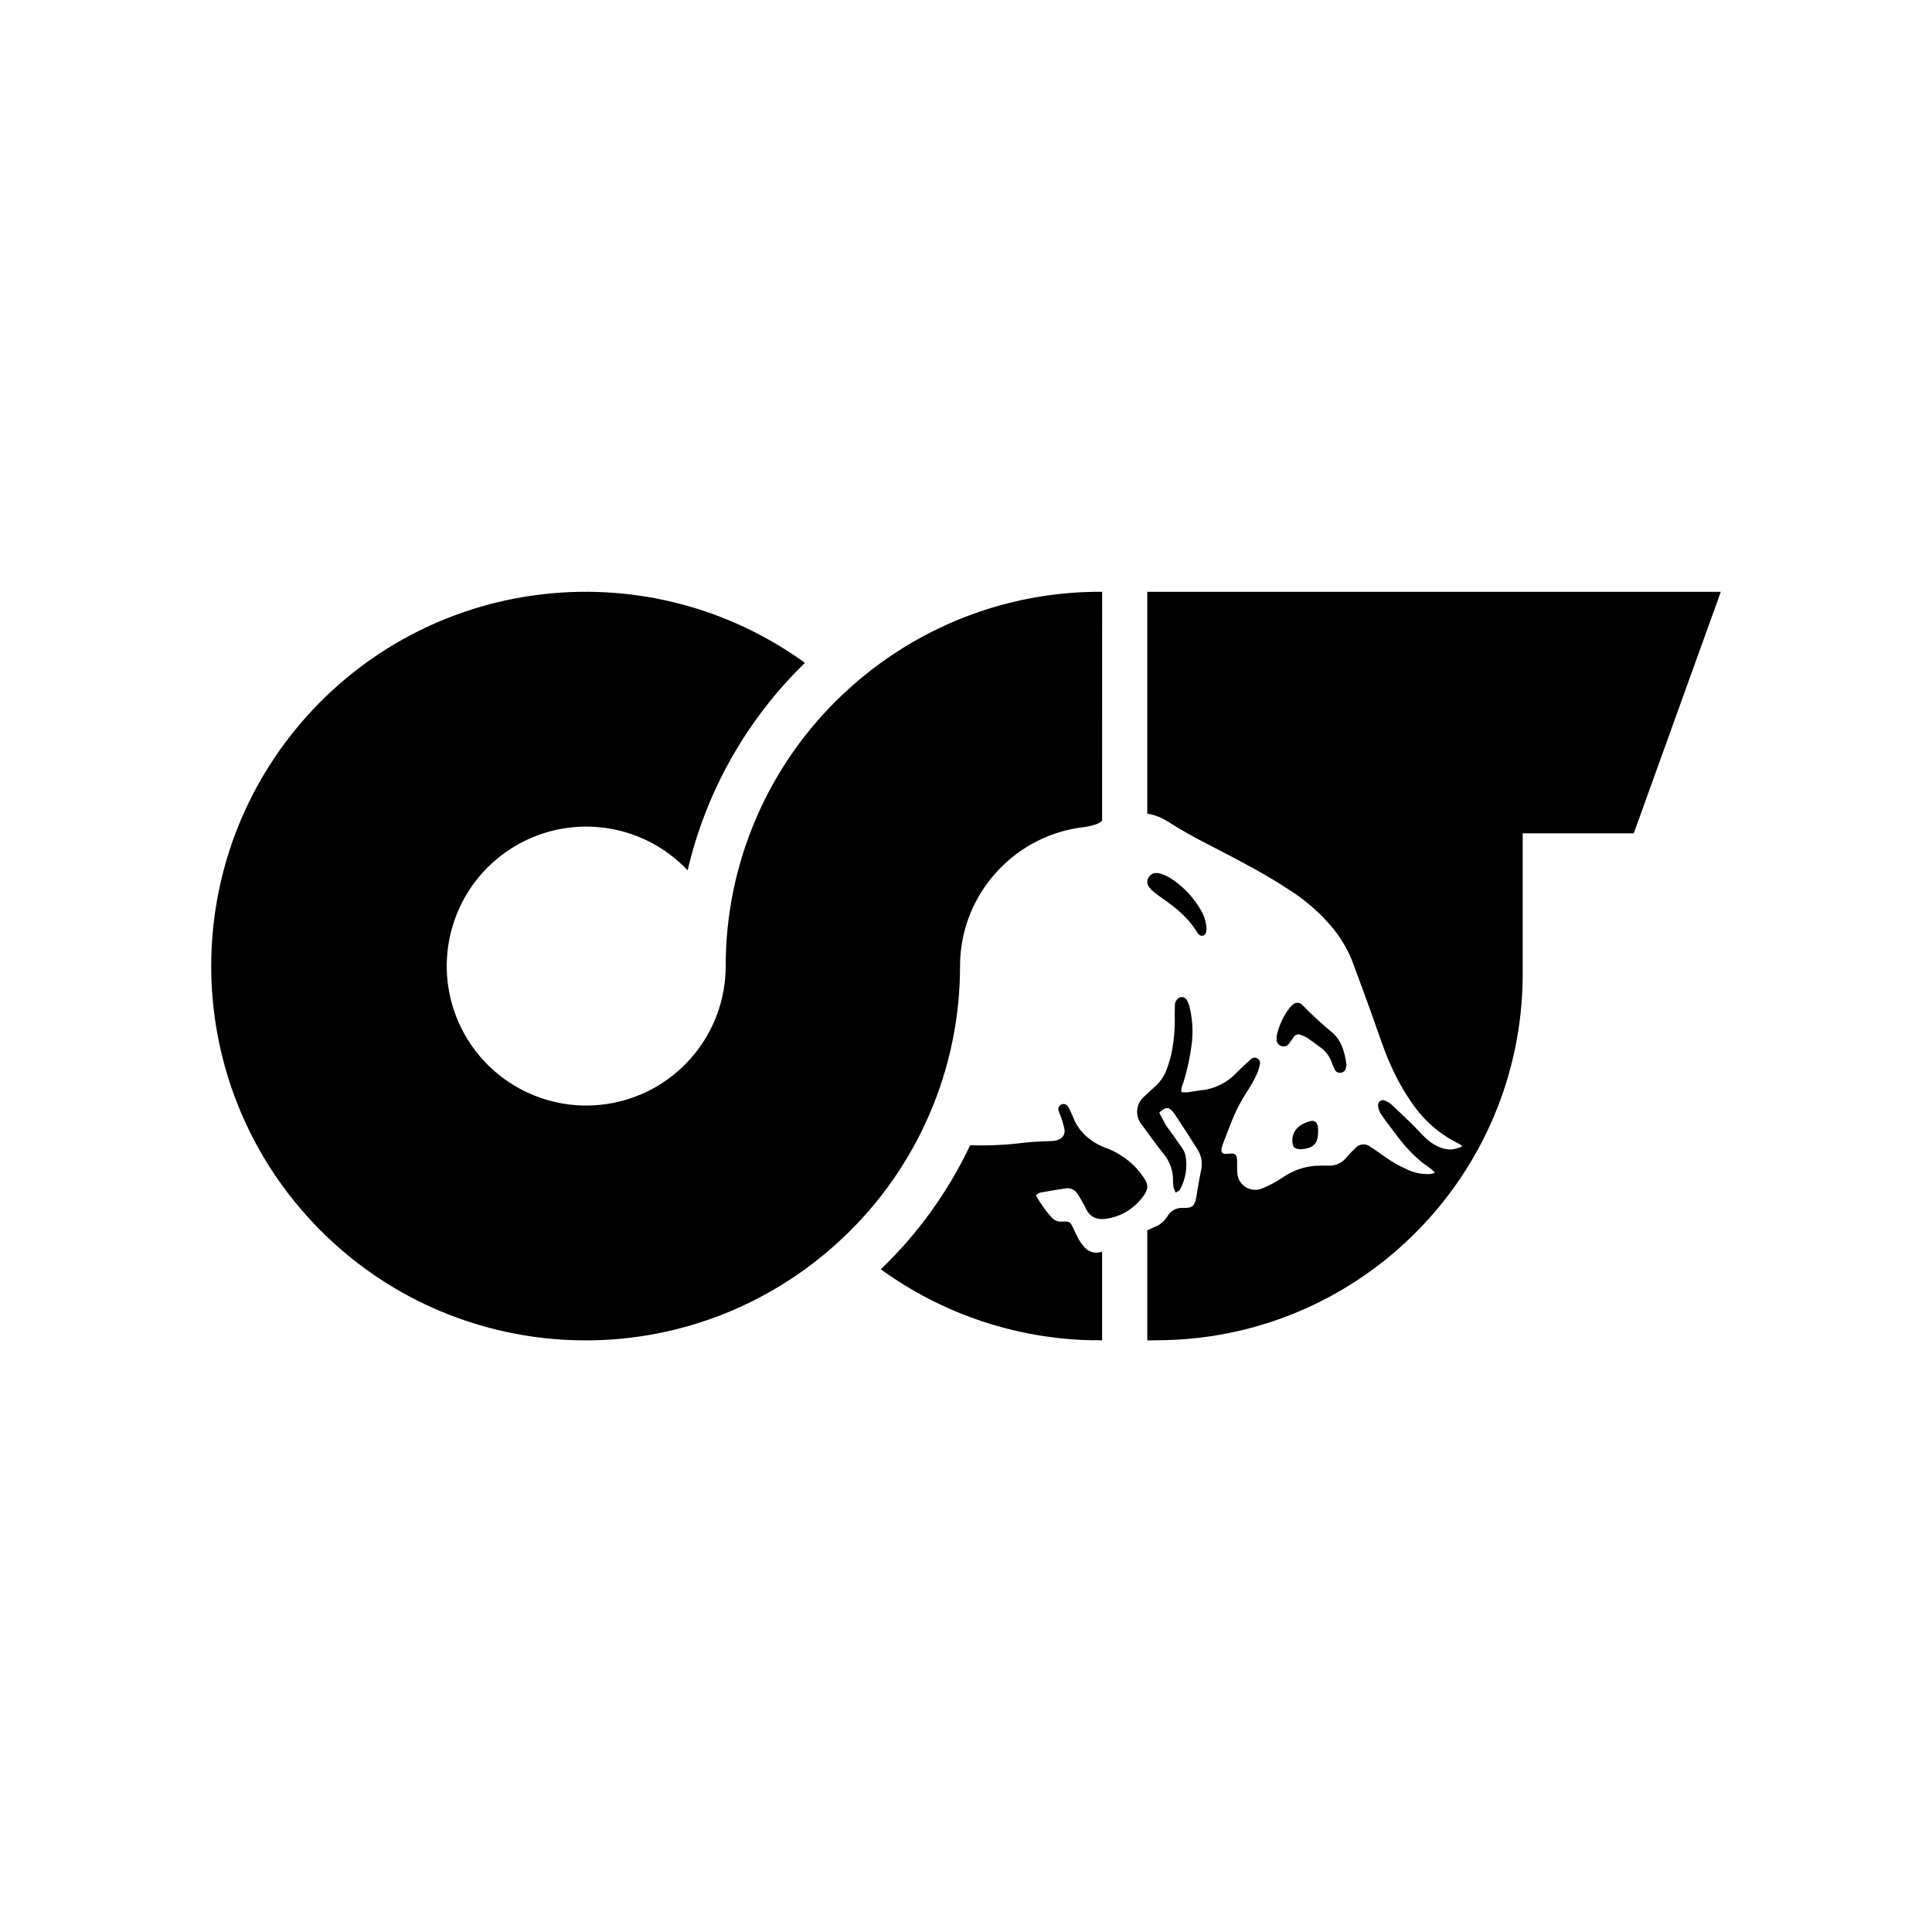
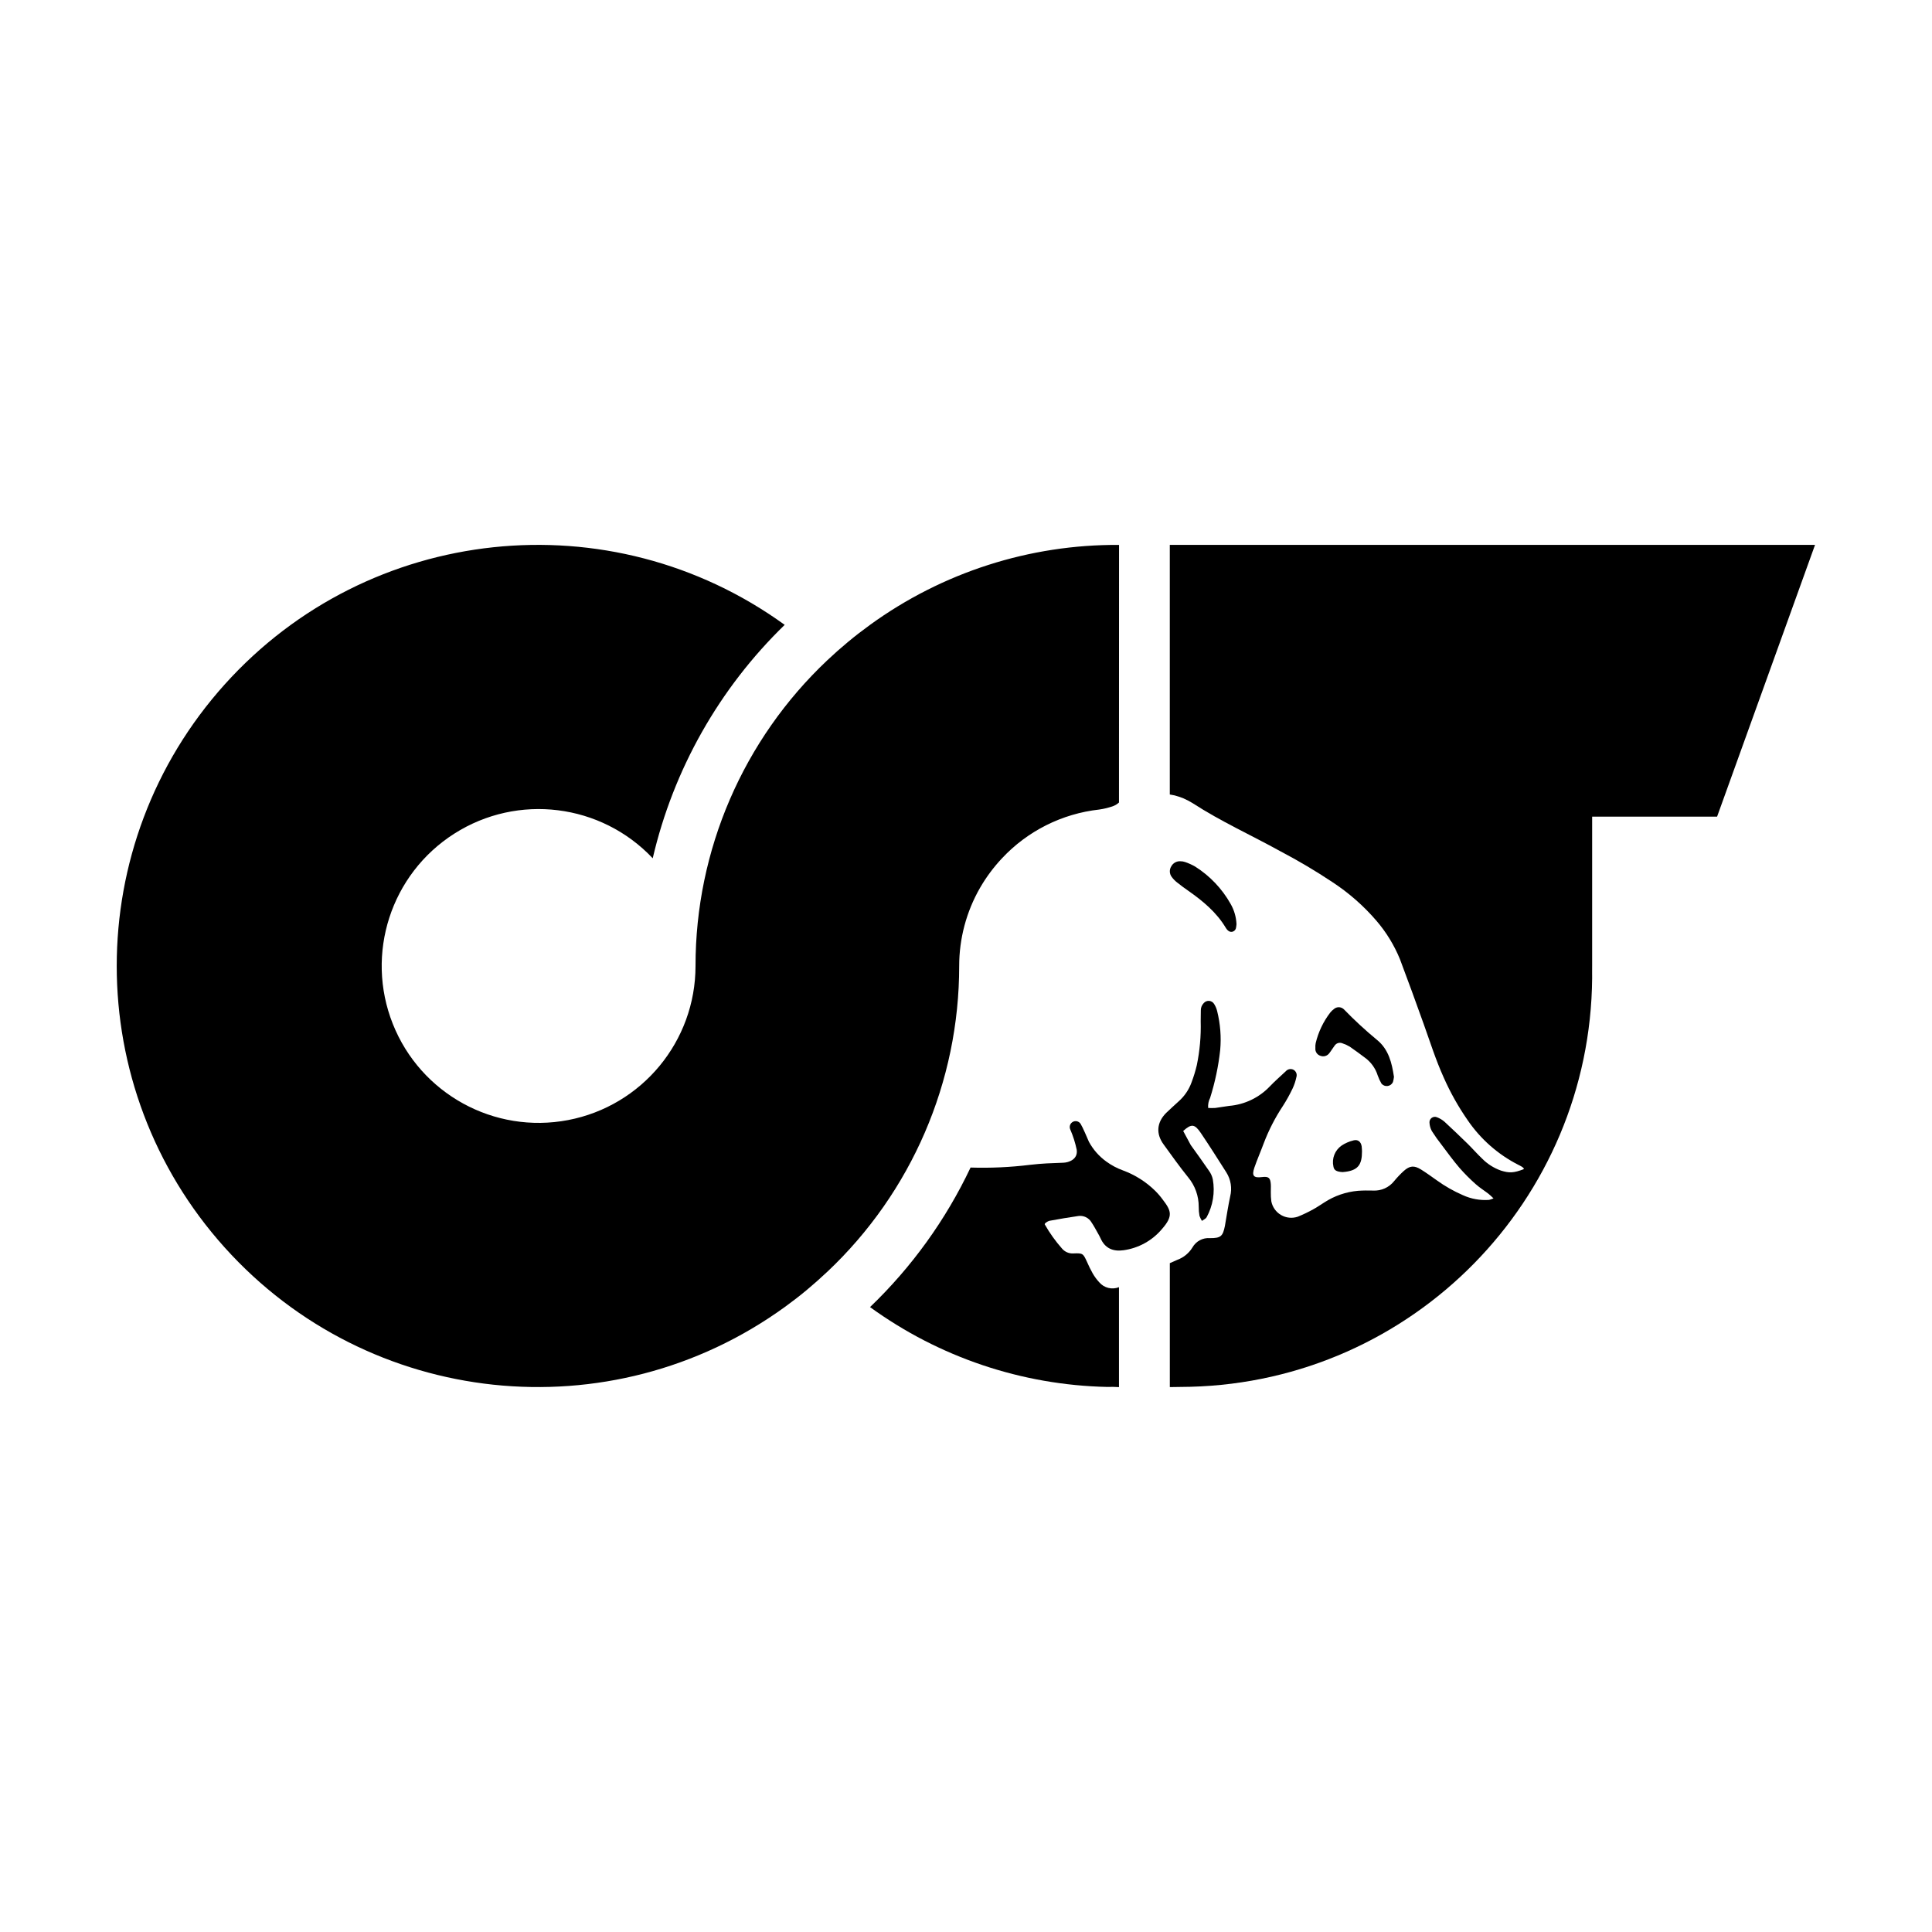
<svg xmlns="http://www.w3.org/2000/svg" width="512" height="512" viewBox="0 0 512 512">
  <defs>
    <clipPath id="b">
      <rect width="512" height="512" />
    </clipPath>
  </defs>
  <g id="a" clip-path="url(#b)">
-     <g transform="translate(56 10)">
-       <path d="M167.371,318.039q-2.369,2.236-4.871,4.325c-1.683,1.4-3.41,2.731-5.181,4.015a99.192,99.192,0,1,1,0-160.714,112.013,112.013,0,0,0-31.086,54.984,36.961,36.961,0,1,0,10.082,25.373,98.937,98.937,0,0,1,31.057-72.03q2.369-2.236,4.871-4.31c1.683-1.4,3.41-2.731,5.181-4.015a98.786,98.786,0,0,1,58.657-18.835l-.015,60.683a4.294,4.294,0,0,1-1.255.8,16.175,16.175,0,0,1-3.41.856,36.948,36.948,0,0,0-22.894,11.484,37.739,37.739,0,0,0-5.2,7,36.939,36.939,0,0,0-4.886,18.377,98.917,98.917,0,0,1-31.057,72.019" />
-       <path d="M587.877,327.958a6.588,6.588,0,0,1-1.3-1.343,2.182,2.182,0,0,1-.088-2.45,2.281,2.281,0,0,1,2.14-1.21,3.365,3.365,0,0,1,1.151.192,13.445,13.445,0,0,1,2.347,1.063,24.762,24.762,0,0,1,8.34,8.783,10.476,10.476,0,0,1,1.387,4.782c-.088.605,0,1.373-.812,1.727-.576.236-1.2-.015-1.712-.871-2.2-3.675-5.388-6.3-8.812-8.709-.9-.635-1.8-1.269-2.642-1.963" transform="translate(-338.111 -101.598)" />
-       <path d="M582.467,146.836v58.8l1.122.207a17.128,17.128,0,0,1,2.081.694,17.49,17.49,0,0,1,2.2,1.151c6.613,4.3,13.8,7.528,20.68,11.336a138.28,138.28,0,0,1,12.177,7.218,49.342,49.342,0,0,1,10.436,9.152,33.236,33.236,0,0,1,5.52,9.034c1.919,5.078,3.764,10.17,5.595,15.277,1.506,4.222,2.863,8.5,4.708,12.591a60.221,60.221,0,0,0,5.654,10.067,32.106,32.106,0,0,0,11.971,10.525s1.49.679,1.225,1c-2.377.915-3.424.929-5.343.339a11.785,11.785,0,0,1-4.532-2.908c-1.137-1.077-2.17-2.273-3.291-3.38-1.8-1.757-3.616-3.5-5.476-5.21a5.846,5.846,0,0,0-1.8-1.078,1.274,1.274,0,0,0-1.757,1.269,4.638,4.638,0,0,0,.561,1.993,38.424,38.424,0,0,0,2.317,3.262c1.373,1.83,2.717,3.676,4.193,5.4a42.635,42.635,0,0,0,3.823,3.837c.93.841,2.022,1.505,3.011,2.273.354.266.664.606,1.181,1.078a7.163,7.163,0,0,1-1.033.354,12.616,12.616,0,0,1-6.2-1.121,32.808,32.808,0,0,1-6.141-3.5c-1.225-.856-2.435-1.757-3.7-2.539a2.864,2.864,0,0,0-4.059.339,23.18,23.18,0,0,0-2.273,2.391,5.9,5.9,0,0,1-4.974,2.229c-1.181-.03-2.362-.03-3.542.059a17.347,17.347,0,0,0-7.941,2.746c-.871.546-1.712,1.136-2.613,1.623a32.487,32.487,0,0,1-3.617,1.727,4.783,4.783,0,0,1-6.243-3.631,14.612,14.612,0,0,1-.118-2.125c-.015-.62.044-1.254,0-1.874-.1-1.55-.531-1.89-2.1-1.7-1.963.251-2.436-.295-1.772-2.243.664-1.919,1.491-3.794,2.2-5.712a44.619,44.619,0,0,1,4.517-8.8,36.122,36.122,0,0,0,2.288-4.118,12.08,12.08,0,0,0,.886-2.672,1.462,1.462,0,0,0-.782-1.786,1.5,1.5,0,0,0-1.712.4c-1.269,1.2-2.584,2.332-3.779,3.586a14.928,14.928,0,0,1-9.565,4.576c-1.092.133-2.184.354-3.276.487a15.69,15.69,0,0,1-1.668,0,4.382,4.382,0,0,1,.457-2.362,58.887,58.887,0,0,0,2.376-11.292,27.605,27.605,0,0,0-.708-9.136,5.5,5.5,0,0,0-.723-1.713,1.509,1.509,0,0,0-2.435-.206,2.376,2.376,0,0,0-.694,1.7l-.03,2.6a44.88,44.88,0,0,1-.915,10.332,32.975,32.975,0,0,1-1.24,4.059,10.879,10.879,0,0,1-3.011,4.443c-.989.915-1.992,1.8-2.952,2.73a5.3,5.3,0,0,0-.62,7.424c1.889,2.613,3.764,5.241,5.786,7.75a10.773,10.773,0,0,1,2.494,6.952,11.5,11.5,0,0,0,.177,2.125,6.507,6.507,0,0,0,.576,1.2c.443-.325.915-.517,1.107-.856a13.655,13.655,0,0,0,1.462-8.916,5.357,5.357,0,0,0-.96-2.111c-1.373-2.022-2.82-4-4.237-5.978l-1.786-3.321c1.949-1.757,2.7-1.653,4.133.443,2.067,3.055,4.044,6.184,6.022,9.3a7.272,7.272,0,0,1,.916,5.668c-.458,2.155-.8,4.34-1.24,6.968-.487,2.406-.96,2.878-3.5,2.864a4.342,4.342,0,0,0-4.147,2.2,7.025,7.025,0,0,1-3.572,2.923l-1.771.782v29.2l4.856-.074a97.131,97.131,0,0,0,94.63-96.3c.015-.945-.03-1.889,0-2.834V210.848h29.433l23.07-64.012Z" transform="translate(-334.428 -0.003)" />
-       <path d="M681.8,478.257c1.078-.3,1.8.31,1.963,1.417.059.472.059.93.074,1.151,0,3.129-.871,4.62-4.576,4.886-1.55-.089-2.007-.5-2.155-1.3a4.753,4.753,0,0,1,1.919-4.945,8.674,8.674,0,0,1,2.775-1.21" transform="translate(-390.521 -191.142)" />
-       <path d="M681.856,420.3a8.2,8.2,0,0,0-2.967-4.163c-1.2-.886-2.376-1.786-3.616-2.627a8.58,8.58,0,0,0-1.712-.782,1.5,1.5,0,0,0-1.875.561c-.428.561-.782,1.181-1.225,1.742a1.8,1.8,0,0,1-2.1.635,1.7,1.7,0,0,1-1.2-1.816,4.436,4.436,0,0,1,.074-1.181,19.151,19.151,0,0,1,3.424-7.188,4.386,4.386,0,0,1,.841-.812,1.732,1.732,0,0,1,2.362.029,95.2,95.2,0,0,0,7.794,7.2c2.775,2.244,3.528,5.461,4.015,8.724a7.83,7.83,0,0,1-.236,1.225,1.612,1.612,0,0,1-2.7.369,11.32,11.32,0,0,1-.886-1.919" transform="translate(-384.839 -148.473)" />
-       <path d="M558.1,511.672a31.2,31.2,0,0,0-6.037.93,12.419,12.419,0,0,0,1.387,4.8,2.1,2.1,0,0,0,2.613,1.476,6.879,6.879,0,0,0,2.229-.694,3.09,3.09,0,0,0,1.491-3.631,6,6,0,0,0-1.683-2.878" transform="translate(-318.444 -210.461)" />
-       <path d="M473.256,505.578a4.113,4.113,0,0,0,4.65,1.151v23.543a25.165,25.165,0,0,0-2.76-.044,98.726,98.726,0,0,1-55.884-18.805,111.853,111.853,0,0,0,23.676-32.872,91.286,91.286,0,0,0,13.964-.635c3.055-.354,4.856-.384,7.912-.5,1.24-.044,3.469-.782,3.129-3.07a24.675,24.675,0,0,0-1.506-4.738,1.391,1.391,0,0,1,2.421-1.358c.5.8,1.594,3.38,1.963,4.236a13.912,13.912,0,0,0,4.089,4.65,15.787,15.787,0,0,0,3.941,2.1,21.316,21.316,0,0,1,7.528,4.753,16.99,16.99,0,0,1,1.845,2.14c1.963,2.568,2.509,3.838-.207,6.923a14.409,14.409,0,0,1-9.078,4.989c-2.45.34-4.339-.458-5.388-2.834-.192-.428-.428-.841-.664-1.255-.458-.812-.9-1.653-1.432-2.435a3.1,3.1,0,0,0-3.2-1.535c-2.258.339-4.5.694-6.746,1.122-.384.074-1.314.679-1.063.886a33.523,33.523,0,0,0,4.03,5.639,3.25,3.25,0,0,0,2.716,1.151c2.185-.089,2.273,0,3.174,1.978a29.671,29.671,0,0,0,1.358,2.745,11.652,11.652,0,0,0,1.535,2.081" transform="translate(-241.837 -185.046)" />
+     <g transform="translate(30.971 -2.429)">
+       <path d="M188.289,339.44q-2.665,2.516-5.48,4.865c-1.893,1.578-3.836,3.072-5.829,4.517a111.591,111.591,0,1,1,0-180.8,126.015,126.015,0,0,0-34.972,61.857,41.581,41.581,0,1,0,11.342,28.545,111.3,111.3,0,0,1,34.939-81.034q2.665-2.516,5.48-4.849c1.893-1.578,3.836-3.072,5.829-4.517a111.134,111.134,0,0,1,65.989-21.189l-.017,68.268a4.831,4.831,0,0,1-1.411.9,18.2,18.2,0,0,1-3.836.963,41.567,41.567,0,0,0-25.755,12.919,42.456,42.456,0,0,0-5.845,7.871,41.556,41.556,0,0,0-5.5,20.674,111.282,111.282,0,0,1-34.939,81.021" transform="translate(0 0)" />
+       <path d="M588.092,328.583a7.412,7.412,0,0,1-1.461-1.511,2.455,2.455,0,0,1-.1-2.757,2.566,2.566,0,0,1,2.408-1.362,3.787,3.787,0,0,1,1.3.216,15.127,15.127,0,0,1,2.64,1.2,27.858,27.858,0,0,1,9.382,9.88,11.785,11.785,0,0,1,1.561,5.38c-.1.681,0,1.544-.913,1.943-.648.266-1.345-.017-1.926-.98-2.474-4.135-6.061-7.091-9.914-9.8-1.013-.714-2.026-1.428-2.972-2.209" transform="translate(-307.109 -92.282)" />
+       <path d="M582.8,146.836v66.149l1.262.233a19.273,19.273,0,0,1,2.342.78,19.675,19.675,0,0,1,2.474,1.295c7.439,4.832,15.527,8.469,23.265,12.753a155.572,155.572,0,0,1,13.7,8.12,55.511,55.511,0,0,1,11.74,10.3,37.389,37.389,0,0,1,6.21,10.163c2.159,5.713,4.235,11.441,6.294,17.187,1.694,4.749,3.221,9.565,5.3,14.165a67.747,67.747,0,0,0,6.36,11.325,36.12,36.12,0,0,0,13.467,11.841s1.677.764,1.378,1.129c-2.674,1.03-3.852,1.046-6.011.381a13.259,13.259,0,0,1-5.1-3.271c-1.279-1.212-2.441-2.557-3.7-3.8-2.026-1.976-4.069-3.935-6.161-5.862a6.576,6.576,0,0,0-2.026-1.213,1.433,1.433,0,0,0-1.976,1.428,5.218,5.218,0,0,0,.631,2.242,43.212,43.212,0,0,0,2.607,3.67c1.544,2.059,3.056,4.135,4.717,6.078a47.964,47.964,0,0,0,4.3,4.317c1.046.946,2.275,1.694,3.388,2.557.4.3.747.681,1.328,1.213a8.059,8.059,0,0,1-1.162.4,14.193,14.193,0,0,1-6.974-1.261,36.908,36.908,0,0,1-6.908-3.936c-1.378-.963-2.74-1.976-4.168-2.856-1.81-1.129-2.989-1.03-4.567.381a26.073,26.073,0,0,0-2.557,2.69,6.643,6.643,0,0,1-5.6,2.508c-1.328-.033-2.657-.033-3.985.066a19.515,19.515,0,0,0-8.934,3.089c-.98.614-1.926,1.278-2.939,1.826a36.541,36.541,0,0,1-4.069,1.943,5.381,5.381,0,0,1-7.023-4.085,16.436,16.436,0,0,1-.133-2.391c-.017-.7.05-1.411,0-2.109-.116-1.744-.6-2.126-2.358-1.91-2.209.282-2.74-.332-1.993-2.524.747-2.159,1.677-4.268,2.474-6.427a50.2,50.2,0,0,1,5.081-9.9,40.633,40.633,0,0,0,2.574-4.633,13.59,13.59,0,0,0,1-3.005,1.645,1.645,0,0,0-.88-2.009,1.687,1.687,0,0,0-1.926.448c-1.428,1.345-2.906,2.623-4.252,4.035a16.794,16.794,0,0,1-10.76,5.148c-1.229.149-2.457.4-3.686.548a17.651,17.651,0,0,1-1.876,0,4.929,4.929,0,0,1,.515-2.657,66.25,66.25,0,0,0,2.674-12.7,31.057,31.057,0,0,0-.8-10.279,6.185,6.185,0,0,0-.814-1.927,1.7,1.7,0,0,0-2.74-.232,2.673,2.673,0,0,0-.78,1.909l-.034,2.923a50.491,50.491,0,0,1-1.029,11.624,37.094,37.094,0,0,1-1.4,4.567,12.239,12.239,0,0,1-3.388,5c-1.113,1.03-2.241,2.026-3.321,3.072-2.507,2.507-2.774,5.513-.7,8.353,2.125,2.939,4.235,5.9,6.509,8.719a12.12,12.12,0,0,1,2.806,7.821,12.938,12.938,0,0,0,.2,2.391,7.322,7.322,0,0,0,.648,1.345c.5-.365,1.03-.581,1.245-.963a15.362,15.362,0,0,0,1.644-10.03,6.027,6.027,0,0,0-1.079-2.374c-1.544-2.275-3.172-4.5-4.766-6.726l-2.009-3.736c2.192-1.976,3.039-1.859,4.65.5,2.325,3.437,4.55,6.957,6.775,10.461a8.181,8.181,0,0,1,1.03,6.376c-.515,2.425-.9,4.883-1.4,7.839-.548,2.707-1.079,3.238-3.936,3.222a4.885,4.885,0,0,0-4.666,2.474A7.9,7.9,0,0,1,584.8,336.3l-1.993.88v32.847l5.464-.083A109.272,109.272,0,0,0,694.727,261.609c.017-1.063-.034-2.125,0-3.188V218.85h33.112l25.954-72.014Z" transform="translate(-303.763 -0.003)" />
+       <path d="M682.394,478.266c1.212-.332,2.026.349,2.209,1.594.066.531.066,1.046.083,1.3,0,3.52-.98,5.2-5.148,5.5-1.744-.1-2.258-.565-2.424-1.461a5.346,5.346,0,0,1,2.159-5.563,9.757,9.757,0,0,1,3.122-1.362" transform="translate(-354.714 -173.616)" />
+       <path d="M683.693,422.306a9.224,9.224,0,0,0-3.338-4.683c-1.345-1-2.674-2.009-4.068-2.956a9.654,9.654,0,0,0-1.926-.88,1.689,1.689,0,0,0-2.109.631c-.482.631-.88,1.328-1.378,1.959a2.019,2.019,0,0,1-2.358.714,1.917,1.917,0,0,1-1.345-2.043,4.99,4.99,0,0,1,.083-1.328,21.546,21.546,0,0,1,3.853-8.087,4.933,4.933,0,0,1,.947-.913,1.948,1.948,0,0,1,2.657.033,107.1,107.1,0,0,0,8.768,8.1c3.122,2.524,3.969,6.144,4.517,9.814a8.81,8.81,0,0,1-.266,1.378,1.814,1.814,0,0,1-3.039.415,12.737,12.737,0,0,1-1-2.159" transform="translate(-349.553 -134.859)" />
+       <path d="M558.854,511.672a35.094,35.094,0,0,0-6.791,1.046,13.972,13.972,0,0,0,1.561,5.4c.681,1.461,1.362,1.86,2.939,1.661a7.738,7.738,0,0,0,2.507-.78,3.476,3.476,0,0,0,1.677-4.085,6.75,6.75,0,0,0-1.893-3.238" transform="translate(-289.245 -191.164)" />
+       <path d="M480,510.324a4.627,4.627,0,0,0,5.231,1.3v26.486a28.3,28.3,0,0,0-3.105-.05A111.066,111.066,0,0,1,419.261,516.9,125.836,125.836,0,0,0,445.9,479.919a102.694,102.694,0,0,0,15.709-.714c3.437-.4,5.463-.432,8.9-.565,1.395-.05,3.9-.88,3.52-3.454a27.763,27.763,0,0,0-1.694-5.33,1.565,1.565,0,0,1,2.723-1.528c.565.9,1.793,3.8,2.209,4.766a15.65,15.65,0,0,0,4.6,5.231,17.761,17.761,0,0,0,4.434,2.358,23.98,23.98,0,0,1,8.469,5.347,19.114,19.114,0,0,1,2.076,2.408c2.209,2.889,2.823,4.317-.233,7.788a16.209,16.209,0,0,1-10.212,5.613c-2.757.382-4.882-.515-6.061-3.188-.216-.482-.482-.947-.747-1.411-.515-.913-1.013-1.86-1.611-2.74a3.486,3.486,0,0,0-3.6-1.727c-2.541.382-5.065.78-7.589,1.262-.432.083-1.478.764-1.2,1a37.716,37.716,0,0,0,4.533,6.343,3.657,3.657,0,0,0,3.055,1.3c2.458-.1,2.557,0,3.57,2.225a33.39,33.39,0,0,0,1.528,3.089,13.107,13.107,0,0,0,1.727,2.341" transform="translate(-219.662 -168.078)" />
    </g>
  </g>
</svg>
